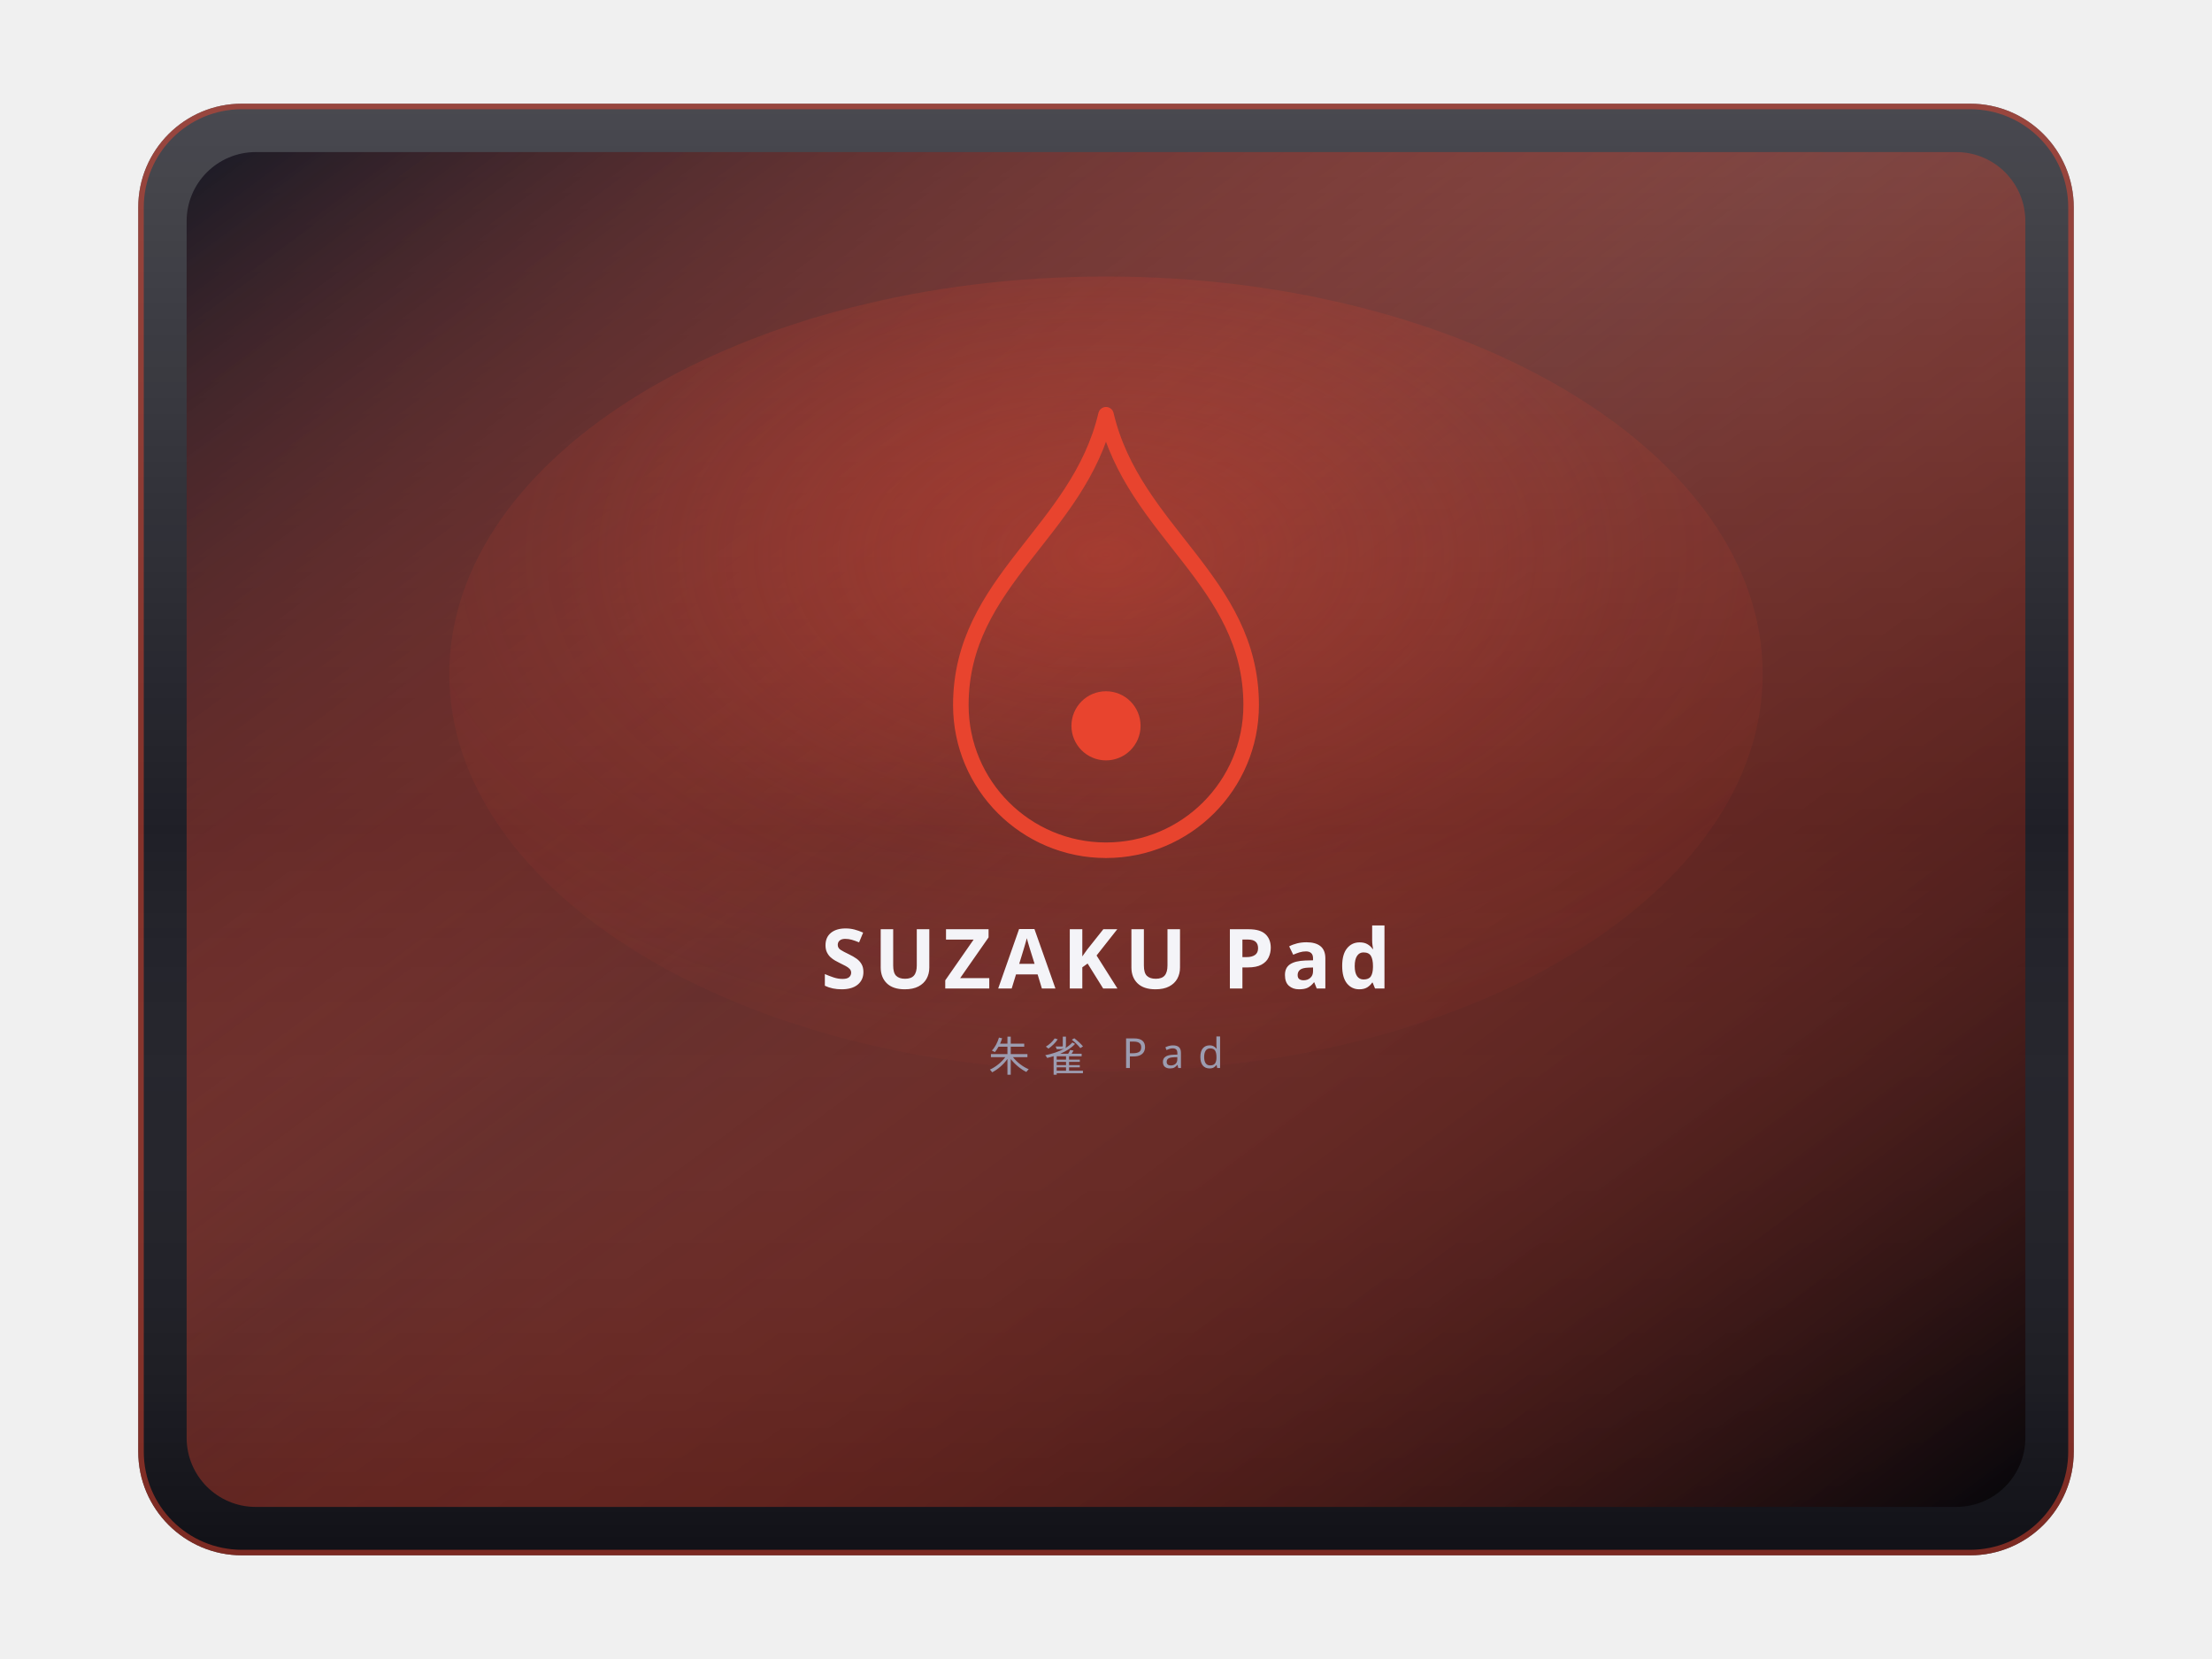
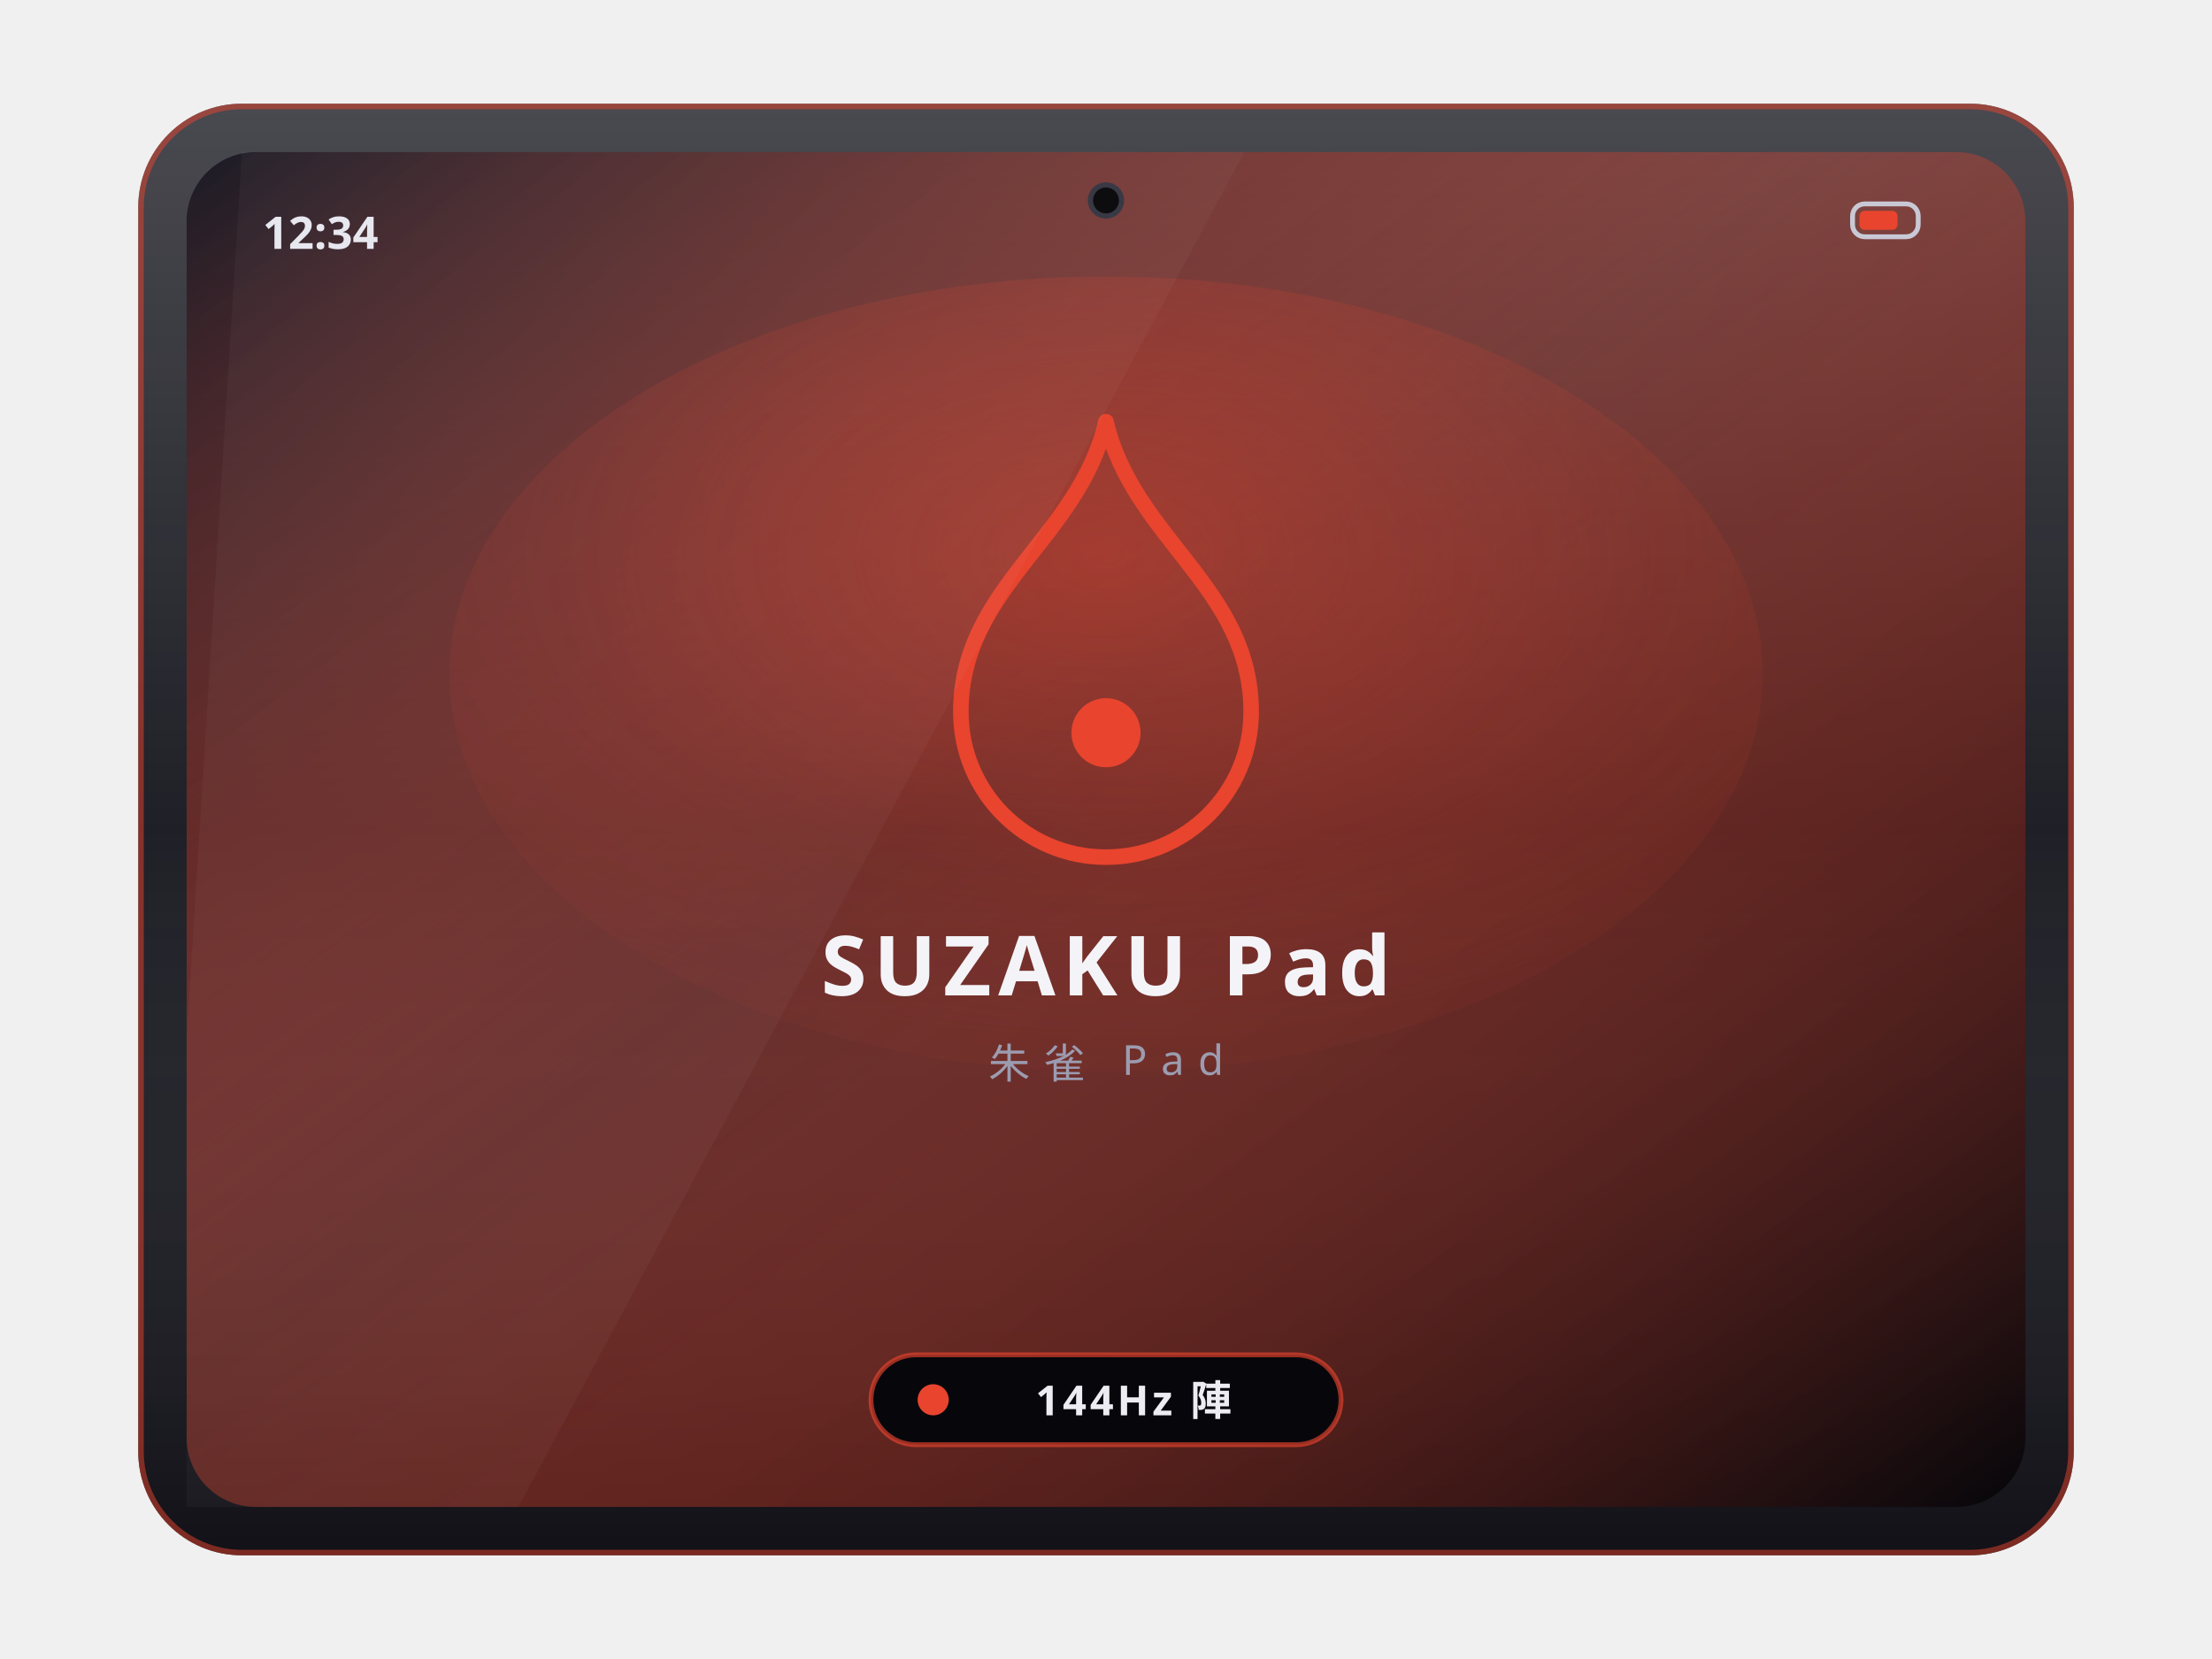
<svg xmlns="http://www.w3.org/2000/svg" viewBox="0 0 640 480" role="img" aria-label="SUZAKU Pad">
  <defs>
    <linearGradient id="scrpad0" x1="0" y1="0" x2="1" y2="1">
      <stop offset="0" stop-color="#1b1b26" />
      <stop offset="0.45" stop-color="#e8442e" stop-opacity="0.34" />
      <stop offset="1" stop-color="#07070b" />
    </linearGradient>
    <radialGradient id="flarepad0" cx="0.5" cy="0.35" r="0.75">
      <stop offset="0" stop-color="#e8442e" stop-opacity="0.42" />
      <stop offset="0.55" stop-color="#e8442e" stop-opacity="0.12" />
      <stop offset="1" stop-color="#e8442e" stop-opacity="0" />
    </radialGradient>
    <linearGradient id="metalpad0" x1="0" y1="0" x2="0" y2="1">
      <stop offset="0" stop-color="#ffffff" stop-opacity="0.22" />
      <stop offset="0.5" stop-color="#ffffff" stop-opacity="0.04" />
      <stop offset="1" stop-color="#000000" stop-opacity="0.25" />
    </linearGradient>
  </defs>
  <rect x="40" y="30" width="560" height="420" rx="30" fill="#16161e" />
  <rect x="40" y="30" width="560" height="420" rx="30" fill="url(#metalpad0)" />
  <rect x="40.8" y="30.8" width="558.4" height="418.4" rx="29.2" fill="none" stroke="#e8442e" stroke-opacity="0.5" stroke-width="1.6" />
  <rect x="54" y="44" width="532" height="392" rx="20" fill="url(#scrpad0)" />
  <ellipse cx="320" cy="195" rx="190" ry="115" fill="url(#flarepad0)" />
-   <path d="M320 120 c-8 34 -42 48 -42 84 a42 42 0 0 0 84 0 c0 -36 -34 -50 -42 -84z" fill="none" stroke="#e8442e" stroke-width="4.5" stroke-linejoin="round" />
-   <circle cx="320" cy="210" r="10" fill="#e8442e" />
-   <text x="320" y="286" font-family="'Noto Sans JP',sans-serif" font-size="24" font-weight="800" fill="#f4f4f8" text-anchor="middle" letter-spacing="2">SUZAKU Pad</text>
-   <text x="320" y="310" font-family="'Noto Sans JP',sans-serif" font-size="12" fill="#9c9cb0" text-anchor="middle" letter-spacing="4">朱雀 Pad</text>
+   <circle cx="320" cy="58" r="4.5" fill="#050508" stroke="#33333f" stroke-width="1.5" />
+   <text x="76" y="72" font-family="'Noto Sans JP',sans-serif" font-size="13" font-weight="700" fill="#e6e6ee">12:34</text>
+   <rect x="536" y="59" width="19" height="9.5" rx="3.5" fill="none" stroke="#c9c9d6" stroke-width="1.4" />
+   <rect x="538" y="61" width="11" height="5.5" rx="1.5" fill="#e8442e" />
+   <path d="M320 122 c-8 34 -42 48 -42 84 a42 42 0 0 0 84 0 c0 -36 -34 -50 -42 -84z" fill="none" stroke="#e8442e" stroke-width="4.5" stroke-linejoin="round" />
+   <circle cx="320" cy="212" r="10" fill="#e8442e" />
+   <text x="320" y="288" font-family="'Noto Sans JP',sans-serif" font-size="24" font-weight="800" fill="#f4f4f8" text-anchor="middle" letter-spacing="2">SUZAKU Pad</text>
+   <text x="320" y="312" font-family="'Noto Sans JP',sans-serif" font-size="12" fill="#9c9cb0" text-anchor="middle" letter-spacing="4">朱雀 Pad</text>
+   <rect x="252" y="392" width="136" height="26" rx="13" fill="#07070b" stroke="#e8442e" stroke-opacity="0.65" stroke-width="1.4" />
+   <circle cx="270" cy="405" r="4.5" fill="#e8442e" />
+   <text x="328" y="409.5" font-family="'Noto Sans JP',sans-serif" font-size="12" font-weight="700" fill="#ececf2" text-anchor="middle" letter-spacing="1">144Hz 陣</text>
+   <path d="M70 44 L360 44 L150 436 L54 436 L54 300 Z" fill="#ffffff" opacity="0.035" />
</svg>
